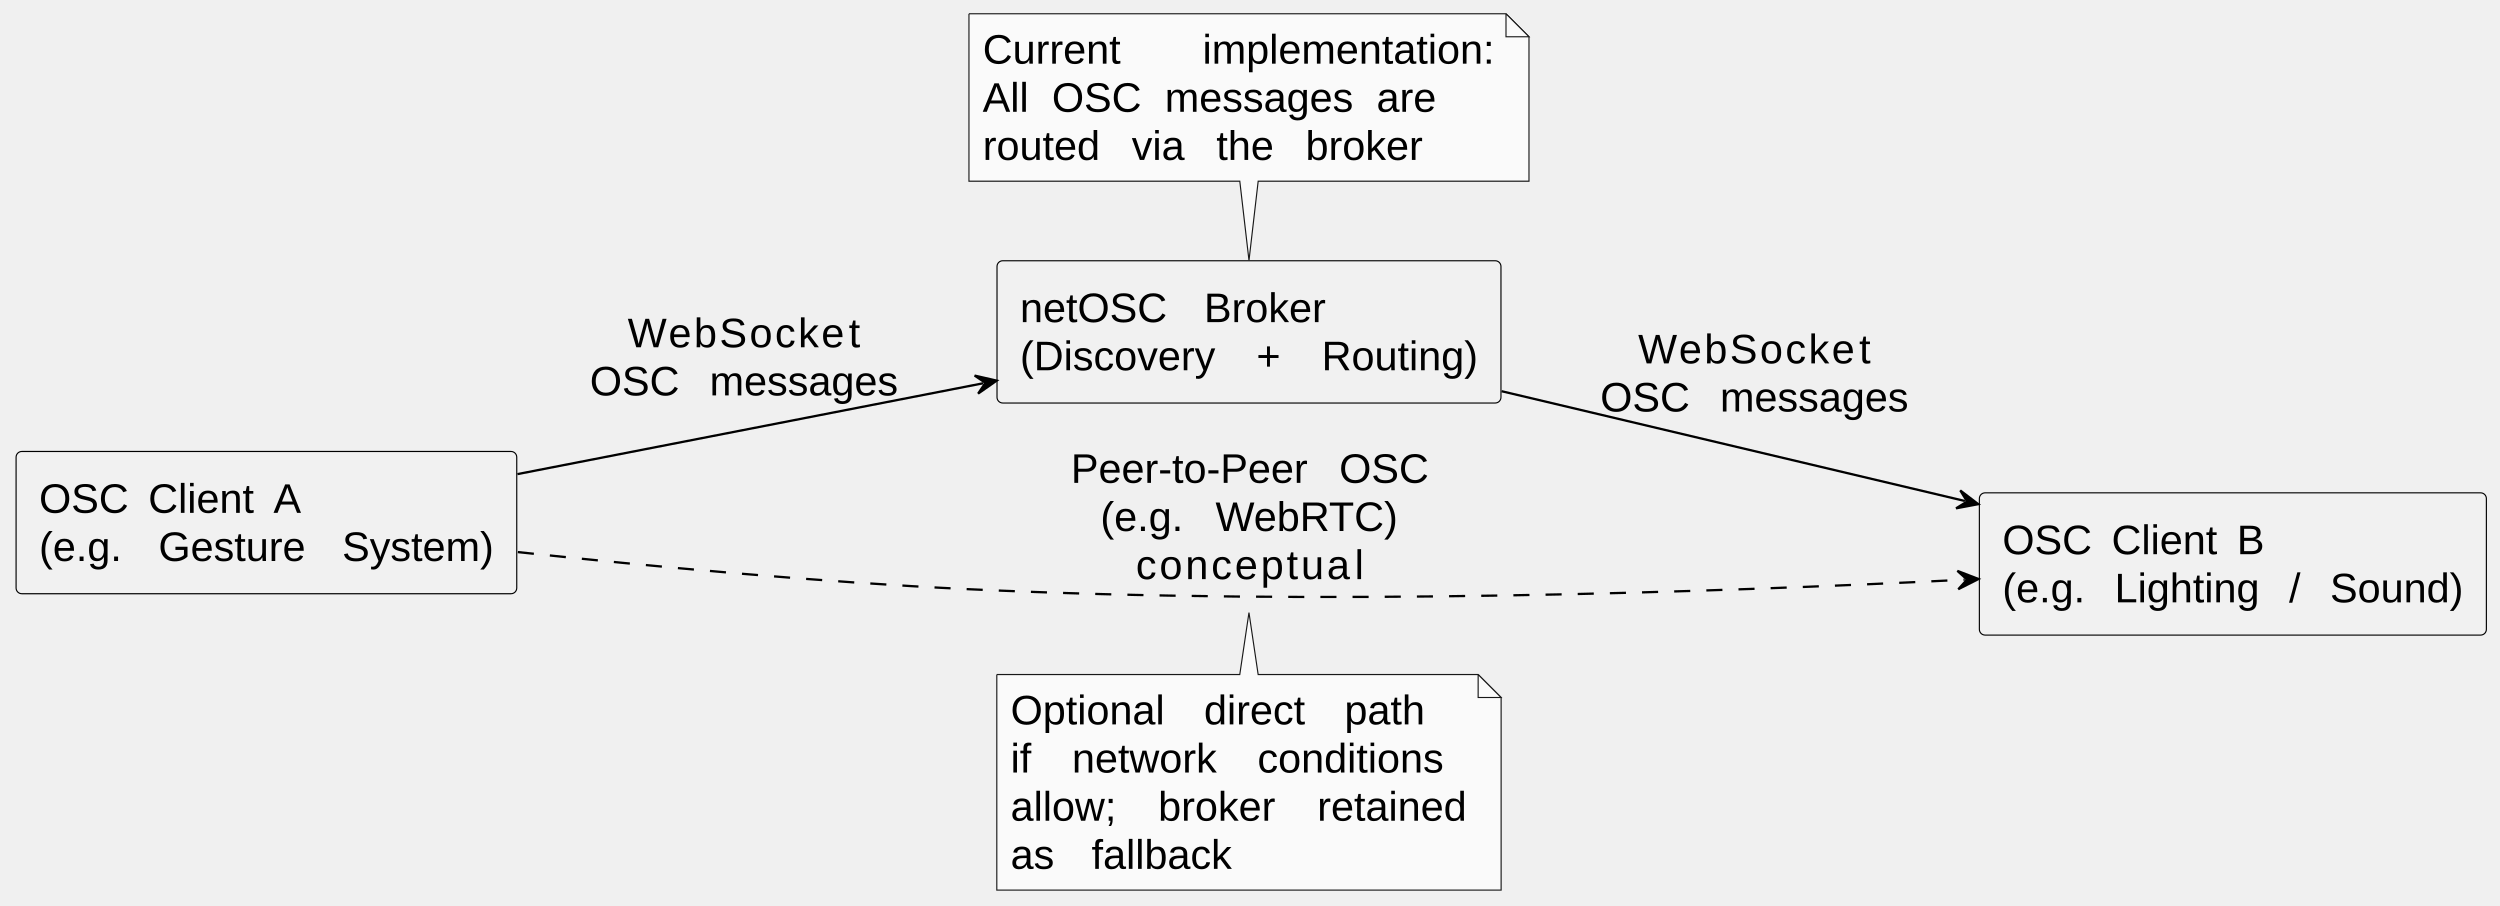
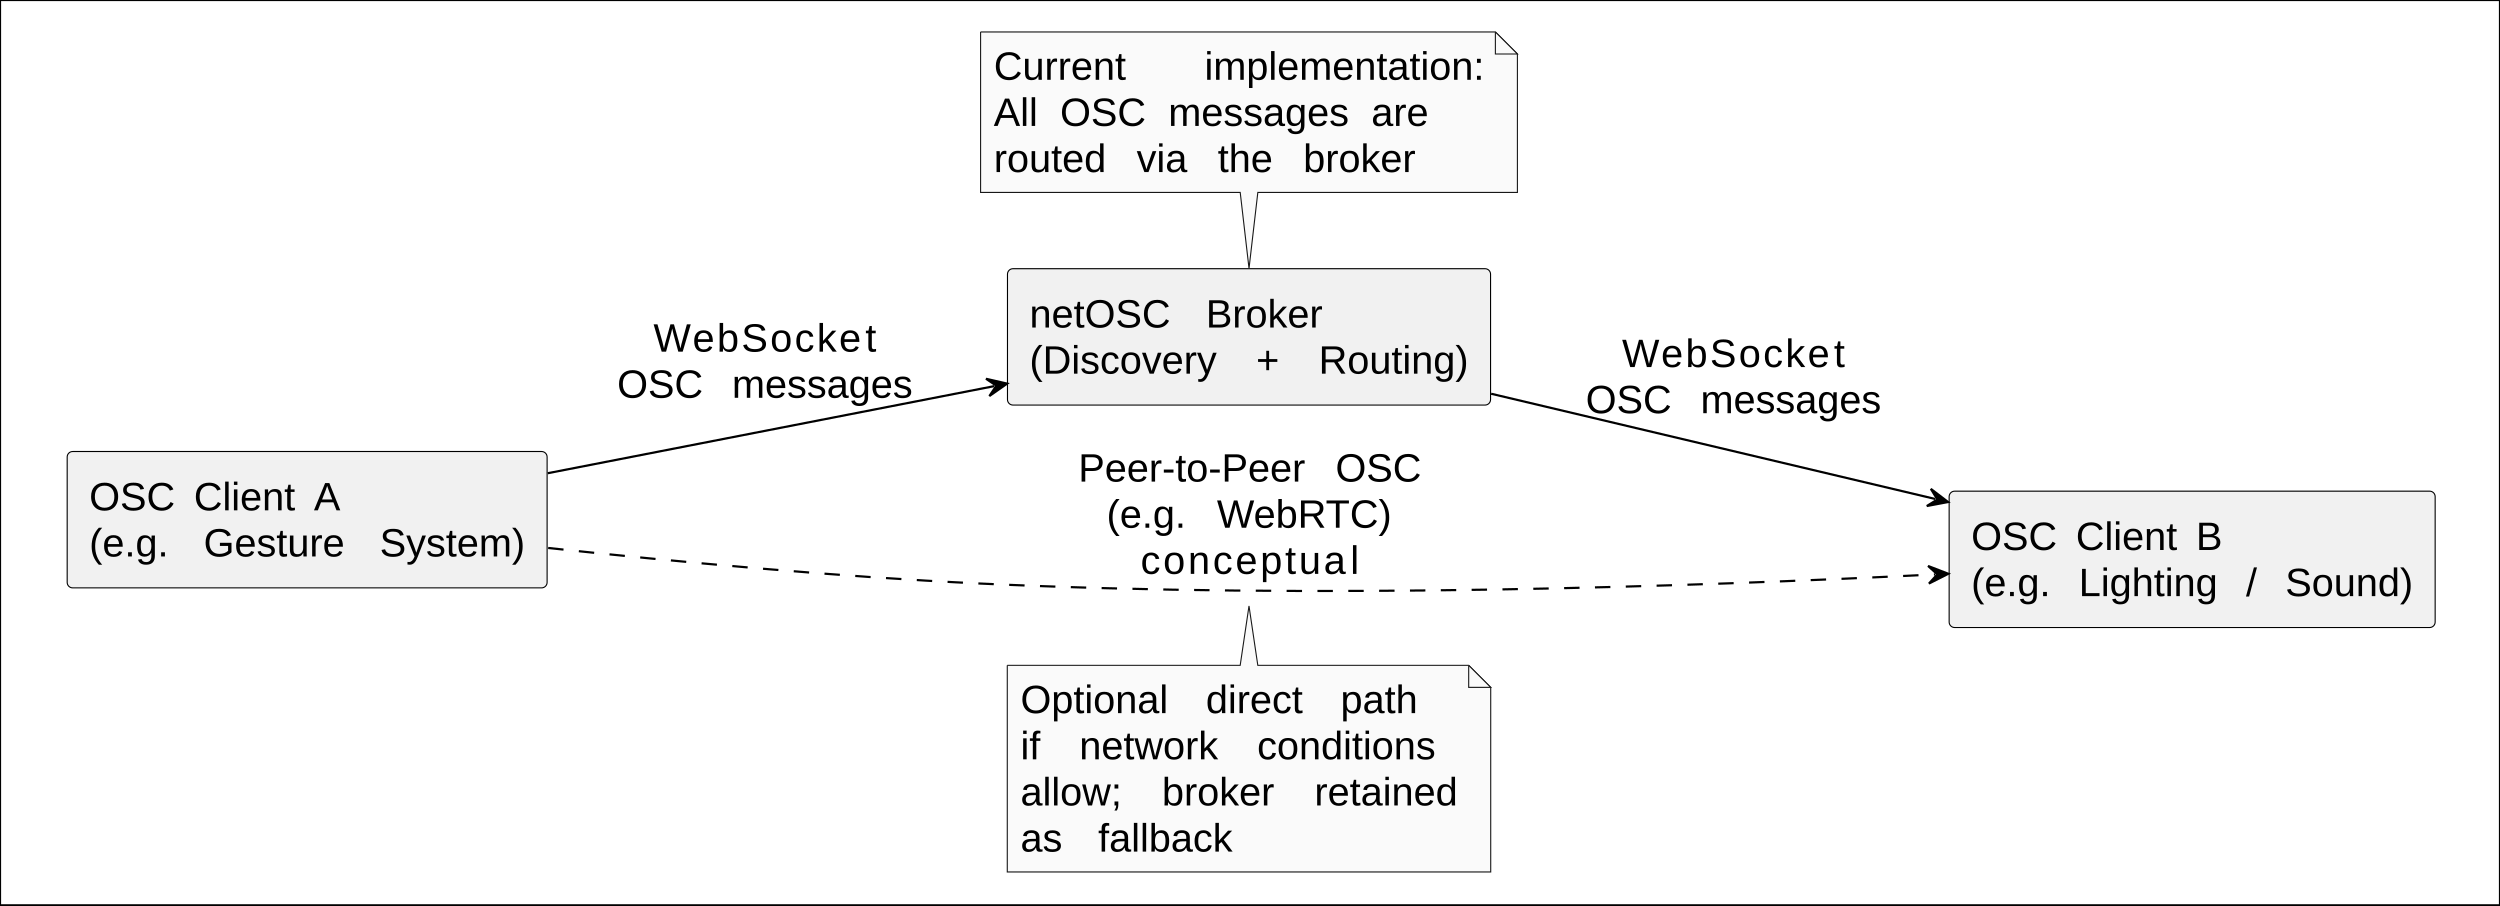
- <svg xmlns="http://www.w3.org/2000/svg" id="Layer_1" version="1.1" viewBox="0 0 1088 394">
+ <svg xmlns="http://www.w3.org/2000/svg" id="Layer_1" version="1.1" viewBox="0 0 1135.01 411.02">
  <defs>
    <style>
-       .st0 {
-         letter-spacing: .72em;
-       }
- 
-       .st1 {
-         letter-spacing: .72em;
-       }
- 
-       .st2, .st3, .st4, .st5 {
+       .st0, .st1, .st2, .st3, .st4 {
        stroke: #000;
      }

-       .st2, .st4 {
+       .st0, .st3 {
        fill: none;
      }

-       .st6 {
+       .st5, .st6, .st7, .st8 {
+         isolation: isolate;
+       }
+ 
+       .st5, .st6, .st8 {
        font-family: ArialMT, Arial;
        font-size: 18px;
-         isolation: isolate;
+       }
+ 
+       .st1 {
+         fill: #f1f1f1;
+       }
+ 
+       .st1, .st9 {
+         stroke-width: .5px;
+       }
+ 
+       .st2 {
+         fill: #fff;
+         stroke-miterlimit: 10;
+       }
+ 
+       .st6 {
+         letter-spacing: .06em;
      }

      .st3 {
-         fill: #f1f1f1;
-       }
- 
-       .st3, .st7 {
-         stroke-width: .5px;
+         stroke-dasharray: 7 7;
      }

      .st8 {
-         letter-spacing: .73em;
+         letter-spacing: .07em;
      }

      .st9 {
-         letter-spacing: .2em;
-       }
- 
-       .st10 {
-         letter-spacing: .62em;
-       }
- 
-       .st11 {
-         letter-spacing: .61em;
-       }
- 
-       .st12 {
-         letter-spacing: .45em;
-       }
- 
-       .st4 {
-         stroke-dasharray: 7 7;
-       }
- 
-       .st13 {
-         letter-spacing: .07em;
-       }
- 
-       .st14 {
-         letter-spacing: .19em;
-       }
- 
-       .st15 {
-         letter-spacing: 1.7em;
-       }
- 
-       .st16 {
-         letter-spacing: .44em;
-       }
- 
-       .st17 {
-         letter-spacing: .49em;
-       }
- 
-       .st18 {
-         letter-spacing: .28em;
-       }
- 
-       .st19 {
-         letter-spacing: .48em;
-       }
- 
-       .st20 {
-         letter-spacing: .61em;
-       }
- 
-       .st21 {
-         letter-spacing: .67em;
-       }
- 
-       .st22 {
-         letter-spacing: .06em;
-       }
- 
-       .st23 {
-         letter-spacing: .5em;
-       }
- 
-       .st24 {
-         letter-spacing: .71em;
-       }
- 
-       .st7 {
        fill: #fafafa;
        stroke: #181818;
      }
    </style>
  </defs>
+   <rect class="st2" width="1135.01" height="411.02" />
  <g id="ent0002">
-     <rect class="st3" x="7" y="196.48" width="217.89" height="61.91" rx="2.5" ry="2.5" />
-     <text class="st6" transform="translate(17 223.19)">
-       <tspan x="0" y="0">OSC</tspan>
-       <tspan class="st14" x="39.01" y="0"> </tspan>
-       <tspan x="47.5" y="0">Client</tspan>
-       <tspan class="st14" x="93.52" y="0"> </tspan>
-       <tspan x="102.02" y="0">A</tspan>
-     </text>
-     <text class="st6" transform="translate(17 244.14)">
-       <tspan x="0" y="0">(e.g.</tspan>
-       <tspan class="st20" x="36.02" y="0"> </tspan>
-       <tspan x="51.94" y="0">Gesture</tspan>
-       <tspan class="st20" x="115.97" y="0"> </tspan>
-       <tspan x="131.89" y="0">System)</tspan>
-     </text>
+     <rect class="st1" x="30.5" y="204.99" width="217.89" height="61.91" rx="2.5" ry="2.5" />
+     <g class="st7">
+       <g class="st7">
+         <text class="st5" transform="translate(40.5 231.7)">
+           <tspan x="0" y="0">OSC</tspan>
+         </text>
+       </g>
+       <g class="st7">
+         <text class="st5" transform="translate(88 231.7)">
+           <tspan x="0" y="0">Client</tspan>
+         </text>
+       </g>
+       <g class="st7">
+         <text class="st5" transform="translate(142.52 231.7)">
+           <tspan x="0" y="0">A</tspan>
+         </text>
+       </g>
+     </g>
+     <g class="st7">
+       <g class="st7">
+         <text class="st5" transform="translate(40.5 252.65)">
+           <tspan x="0" y="0">(e.g.</tspan>
+         </text>
+       </g>
+       <g class="st7">
+         <text class="st5" transform="translate(92.44 252.65)">
+           <tspan x="0" y="0">Gesture</tspan>
+         </text>
+       </g>
+       <g class="st7">
+         <text class="st5" transform="translate(172.39 252.65)">
+           <tspan x="0" y="0">System)</tspan>
+         </text>
+       </g>
+     </g>
  </g>
  <g id="ent0003">
-     <rect class="st3" x="861.42" y="214.48" width="220.65" height="61.91" rx="2.5" ry="2.5" />
-     <text class="st6" transform="translate(871.42 241.19)">
-       <tspan x="0" y="0">OSC</tspan>
-       <tspan class="st9" x="39.01" y="0"> </tspan>
-       <tspan x="47.52" y="0">Client</tspan>
-       <tspan class="st9" x="93.54" y="0"> </tspan>
-       <tspan x="102.06" y="0">B</tspan>
-     </text>
-     <text class="st6" transform="translate(871.42 262.14)">
-       <tspan x="0" y="0">(e.g.</tspan>
-       <tspan class="st16" x="36.02" y="0"> </tspan>
-       <tspan x="48.86" y="0">Lighting</tspan>
-       <tspan class="st16" x="111.92" y="0"> </tspan>
-       <tspan x="124.76" y="0">/</tspan>
-       <tspan class="st16" x="129.76" y="0"> </tspan>
-       <tspan x="142.61" y="0">Sound)</tspan>
-     </text>
+     <rect class="st1" x="884.92" y="222.99" width="220.65" height="61.91" rx="2.5" ry="2.5" />
+     <g class="st7">
+       <g class="st7">
+         <text class="st5" transform="translate(894.92 249.7)">
+           <tspan x="0" y="0">OSC</tspan>
+         </text>
+       </g>
+       <g class="st7">
+         <text class="st5" transform="translate(942.44 249.7)">
+           <tspan x="0" y="0">Client</tspan>
+         </text>
+       </g>
+       <g class="st7">
+         <text class="st5" transform="translate(996.98 249.7)">
+           <tspan x="0" y="0">B</tspan>
+         </text>
+       </g>
+     </g>
+     <g class="st7">
+       <g class="st7">
+         <text class="st5" transform="translate(894.92 270.65)">
+           <tspan x="0" y="0">(e.g.</tspan>
+         </text>
+       </g>
+       <g class="st7">
+         <text class="st5" transform="translate(943.78 270.65)">
+           <tspan x="0" y="0">Lighting</tspan>
+         </text>
+       </g>
+       <g class="st7">
+         <text class="st5" transform="translate(1019.68 270.65)">
+           <tspan x="0" y="0">/</tspan>
+         </text>
+       </g>
+       <g class="st7">
+         <text class="st5" transform="translate(1037.53 270.65)">
+           <tspan x="0" y="0">Sound)</tspan>
+         </text>
+       </g>
+     </g>
  </g>
  <g id="ent0004">
-     <rect class="st3" x="433.9" y="113.48" width="219.32" height="61.91" rx="2.5" ry="2.5" />
-     <text class="st6" transform="translate(443.9 140.19)">
-       <tspan x="0" y="0">netOSC</tspan>
-       <tspan class="st11" x="64.03" y="0"> </tspan>
-       <tspan x="80.07" y="0">Broker</tspan>
-     </text>
-     <text class="st6" transform="translate(443.9 161.14)">
-       <tspan x="0" y="0">(Discovery</tspan>
-       <tspan class="st0" x="85.01" y="0"> </tspan>
-       <tspan x="102.89" y="0">+</tspan>
-       <tspan class="st1" x="113.4" y="0"> </tspan>
-       <tspan x="131.28" y="0">Routing)</tspan>
-     </text>
+     <rect class="st1" x="457.4" y="121.99" width="219.32" height="61.91" rx="2.5" ry="2.5" />
+     <g class="st7">
+       <g class="st7">
+         <text class="st5" transform="translate(467.4 148.7)">
+           <tspan x="0" y="0">netOSC</tspan>
+         </text>
+       </g>
+       <g class="st7">
+         <text class="st5" transform="translate(547.47 148.7)">
+           <tspan x="0" y="0">Broker</tspan>
+         </text>
+       </g>
+     </g>
+     <g class="st7">
+       <g class="st7">
+         <text class="st5" transform="translate(467.4 169.65)">
+           <tspan x="0" y="0">(Discovery</tspan>
+         </text>
+       </g>
+       <g class="st7">
+         <text class="st5" transform="translate(570.29 169.65)">
+           <tspan x="0" y="0">+</tspan>
+         </text>
+       </g>
+       <g class="st7">
+         <text class="st5" transform="translate(598.68 169.65)">
+           <tspan x="0" y="0">Routing)</tspan>
+         </text>
+       </g>
+     </g>
  </g>
  <g id="ent0009">
-     <path class="st7" d="M421.69,6v72.86h117.87l4,34.5,4-34.5h117.85V16l-10-10h-233.72" />
-     <path class="st7" d="M655.41,6v10h10l-10-10" />
-     <text class="st6" transform="translate(427.69 27.71)">
-       <tspan x="0" y="0">Current</tspan>
-       <tspan class="st15" x="60.02" y="0"> </tspan>
-       <tspan x="95.66" y="0">implementation:</tspan>
-     </text>
-     <text class="st6" transform="translate(427.66 48.66)">
-       <tspan x="0" y="0">All</tspan>
-       <tspan class="st18" x="20" y="0"> </tspan>
-       <tspan x="30.12" y="0">OSC</tspan>
-       <tspan class="st18" x="69.13" y="0"> </tspan>
-       <tspan x="79.25" y="0">messages</tspan>
-       <tspan class="st18" x="161.29" y="0"> </tspan>
-       <tspan x="171.4" y="0">are</tspan>
-     </text>
-     <text class="st6" transform="translate(427.69 69.61)">
-       <tspan x="0" y="0">routed</tspan>
-       <tspan class="st17" x="51.04" y="0"> </tspan>
-       <tspan x="64.84" y="0">via</tspan>
-       <tspan class="st17" x="87.85" y="0"> </tspan>
-       <tspan x="101.66" y="0">the</tspan>
-       <tspan class="st17" x="126.68" y="0"> </tspan>
-       <tspan x="140.48" y="0">broker</tspan>
-     </text>
+     <path class="st9" d="M445.19,14.51v72.86h117.87l4,34.5,4-34.5h117.85V24.51l-10-10h-233.72" />
+     <path class="st9" d="M678.91,14.51v10h10l-10-10" />
+     <g class="st7">
+       <g class="st7">
+         <text class="st5" transform="translate(451.19 36.22)">
+           <tspan x="0" y="0">Current</tspan>
+         </text>
+       </g>
+       <g class="st7">
+         <text class="st5" transform="translate(546.85 36.22)">
+           <tspan x="0" y="0">implementation:</tspan>
+         </text>
+       </g>
+     </g>
+     <g class="st7">
+       <g class="st7">
+         <text class="st5" transform="translate(451.16 57.17)">
+           <tspan x="0" y="0">All</tspan>
+         </text>
+       </g>
+       <g class="st7">
+         <text class="st5" transform="translate(481.28 57.17)">
+           <tspan x="0" y="0">OSC</tspan>
+         </text>
+       </g>
+       <g class="st7">
+         <text class="st5" transform="translate(530.41 57.17)">
+           <tspan x="0" y="0">messages</tspan>
+         </text>
+       </g>
+       <g class="st7">
+         <text class="st5" transform="translate(622.56 57.17)">
+           <tspan x="0" y="0">are</tspan>
+         </text>
+       </g>
+     </g>
+     <g class="st7">
+       <g class="st7">
+         <text class="st5" transform="translate(451.19 78.12)">
+           <tspan x="0" y="0">routed</tspan>
+         </text>
+       </g>
+       <g class="st7">
+         <text class="st5" transform="translate(516.03 78.12)">
+           <tspan x="0" y="0">via</tspan>
+         </text>
+       </g>
+       <g class="st7">
+         <text class="st5" transform="translate(552.85 78.12)">
+           <tspan x="0" y="0">the</tspan>
+         </text>
+       </g>
+       <g class="st7">
+         <text class="st5" transform="translate(591.67 78.12)">
+           <tspan x="0" y="0">broker</tspan>
+         </text>
+       </g>
+     </g>
  </g>
  <g id="ent0012">
-     <path class="st7" d="M433.81,293.56v93.81h219.48v-83.81l-10-10h-95.74l-4-26.96-4,26.96h-105.74" />
-     <path class="st7" d="M643.29,293.56v10h10l-10-10" />
-     <text class="st6" transform="translate(439.81 315.26)">
-       <tspan x="0" y="0">Optional</tspan>
-       <tspan class="st21" x="67.04" y="0"> </tspan>
-       <tspan x="84.16" y="0">direct</tspan>
-       <tspan class="st21" x="128.18" y="0"> </tspan>
-       <tspan x="145.29" y="0">path</tspan>
-     </text>
-     <text class="st6" transform="translate(439.81 336.22)">
-       <tspan x="0" y="0">if</tspan>
-       <tspan class="st24" x="9" y="0"> </tspan>
-       <tspan x="26.7" y="0">network</tspan>
-       <tspan class="st24" x="89.73" y="0"> </tspan>
-       <tspan x="107.43" y="0">conditions</tspan>
-     </text>
-     <text class="st6" transform="translate(439.81 357.17)">
-       <tspan x="0" y="0">allow;</tspan>
-       <tspan class="st8" x="46.02" y="0"> </tspan>
-       <tspan x="64.22" y="0">broker</tspan>
-       <tspan class="st8" x="115.24" y="0"> </tspan>
-       <tspan x="133.44" y="0">retained</tspan>
-     </text>
-     <text class="st6" transform="translate(439.81 378.12)">
-       <tspan x="0" y="0">as</tspan>
-       <tspan class="st10" x="19.01" y="0"> </tspan>
-       <tspan x="35.24" y="0">fallback</tspan>
-     </text>
+     <path class="st9" d="M457.31,302.07v93.81h219.48v-83.81l-10-10h-95.74l-4-26.96-4,26.96h-105.74" />
+     <path class="st9" d="M666.79,302.07v10h10l-10-10" />
+     <g class="st7">
+       <g class="st7">
+         <text class="st5" transform="translate(463.31 323.77)">
+           <tspan x="0" y="0">Optional</tspan>
+         </text>
+       </g>
+       <g class="st7">
+         <text class="st5" transform="translate(547.47 323.77)">
+           <tspan x="0" y="0">direct</tspan>
+         </text>
+       </g>
+       <g class="st7">
+         <text class="st5" transform="translate(608.6 323.77)">
+           <tspan x="0" y="0">path</tspan>
+         </text>
+       </g>
+     </g>
+     <g class="st7">
+       <g class="st7">
+         <text class="st5" transform="translate(463.31 344.73)">
+           <tspan x="0" y="0">if</tspan>
+         </text>
+       </g>
+       <g class="st7">
+         <text class="st5" transform="translate(490.01 344.73)">
+           <tspan x="0" y="0">network</tspan>
+         </text>
+       </g>
+       <g class="st7">
+         <text class="st5" transform="translate(570.74 344.73)">
+           <tspan x="0" y="0">conditions</tspan>
+         </text>
+       </g>
+     </g>
+     <g class="st7">
+       <g class="st7">
+         <text class="st5" transform="translate(463.31 365.68)">
+           <tspan x="0" y="0">allow;</tspan>
+         </text>
+       </g>
+       <g class="st7">
+         <text class="st5" transform="translate(527.53 365.68)">
+           <tspan x="0" y="0">broker</tspan>
+         </text>
+       </g>
+       <g class="st7">
+         <text class="st5" transform="translate(596.75 365.68)">
+           <tspan x="0" y="0">retained</tspan>
+         </text>
+       </g>
+     </g>
+     <g class="st7">
+       <g class="st7">
+         <text class="st5" transform="translate(463.31 386.63)">
+           <tspan x="0" y="0">as</tspan>
+         </text>
+       </g>
+       <g class="st7">
+         <text class="st5" transform="translate(498.55 386.63)">
+           <tspan x="0" y="0">fallback</tspan>
+         </text>
+       </g>
+     </g>
  </g>
  <g id="lnk5">
-     <path id="ClientA-to-Broker" class="st2" d="M225.18,206.33c63.9-12.46,138.67-27.04,202.68-39.53" />
-     <polygon class="st5" points="433.75 165.65 424.15 163.45 428.84 166.61 425.68 171.3 433.75 165.65" />
-     <text class="st6" transform="translate(273.17 151.14)">
-       <tspan class="st22" x="0" y="0">WebSocke</tspan>
-       <tspan x="96.19" y="0">t</tspan>
-     </text>
-     <text class="st6" transform="translate(256.69 172.09)">
-       <tspan x="0" y="0">OSC</tspan>
-       <tspan class="st12" x="39.01" y="0"> </tspan>
-       <tspan x="52.12" y="0">messages</tspan>
-     </text>
+     <path id="ClientA-to-Broker" class="st0" d="M248.68,214.84c63.9-12.46,138.67-27.04,202.68-39.53" />
+     <polygon class="st4" points="457.25 174.16 447.65 171.96 452.34 175.12 449.18 179.81 457.25 174.16" />
+     <g class="st7">
+       <g class="st7">
+         <text class="st6" transform="translate(296.67 159.65)">
+           <tspan x="0" y="0">WebSocke</tspan>
+         </text>
+       </g>
+       <g class="st7">
+         <text class="st5" transform="translate(392.86 159.65)">
+           <tspan x="0" y="0">t</tspan>
+         </text>
+       </g>
+     </g>
+     <g class="st7">
+       <g class="st7">
+         <text class="st5" transform="translate(280.19 180.6)">
+           <tspan x="0" y="0">OSC</tspan>
+         </text>
+       </g>
+       <g class="st7">
+         <text class="st5" transform="translate(332.31 180.6)">
+           <tspan x="0" y="0">messages</tspan>
+         </text>
+       </g>
+     </g>
  </g>
  <g id="lnk6">
-     <path id="Broker-to-ClientB" class="st2" d="M653.48,170.25c63.63,15.08,137.85,32.67,201.63,47.78" />
-     <polygon class="st5" points="860.95 219.41 853.11 213.44 856.08 218.26 851.27 221.23 860.95 219.41" />
-     <text class="st6" transform="translate(712.9 158.14)">
-       <tspan class="st22" x="0" y="0">WebSocke</tspan>
-       <tspan x="96.19" y="0">t</tspan>
-     </text>
-     <text class="st6" transform="translate(696.42 179.09)">
-       <tspan x="0" y="0">OSC</tspan>
-       <tspan class="st12" x="39.01" y="0"> </tspan>
-       <tspan x="52.12" y="0">messages</tspan>
-     </text>
+     <path id="Broker-to-ClientB" class="st0" d="M676.98,178.76c63.63,15.08,137.85,32.67,201.63,47.78" />
+     <polygon class="st4" points="884.45 227.92 876.61 221.95 879.58 226.77 874.77 229.74 884.45 227.92" />
+     <g class="st7">
+       <g class="st7">
+         <text class="st6" transform="translate(736.4 166.65)">
+           <tspan x="0" y="0">WebSocke</tspan>
+         </text>
+       </g>
+       <g class="st7">
+         <text class="st5" transform="translate(832.59 166.65)">
+           <tspan x="0" y="0">t</tspan>
+         </text>
+       </g>
+     </g>
+     <g class="st7">
+       <g class="st7">
+         <text class="st5" transform="translate(719.92 187.6)">
+           <tspan x="0" y="0">OSC</tspan>
+         </text>
+       </g>
+       <g class="st7">
+         <text class="st5" transform="translate(772.04 187.6)">
+           <tspan x="0" y="0">messages</tspan>
+         </text>
+       </g>
+     </g>
  </g>
  <g id="lnk7">
-     <path id="ClientA-to-ClientB" class="st4" d="M225.37,240.27c58.13,6.25,131.03,13.06,196.32,16.16,152.26,7.23,322.49,1.44,433.36-4.15" />
-     <polygon class="st5" points="861.04 251.98 851.85 248.44 856.05 252.23 852.25 256.43 861.04 251.98" />
-     <text class="st6" transform="translate(466.06 210.14)">
-       <tspan x="0" y="0">Peer-to-Peer</tspan>
-       <tspan class="st19" x="103.04" y="0"> </tspan>
-       <tspan x="116.75" y="0">OSC</tspan>
-     </text>
-     <text class="st6" transform="translate(478.9 231.09)">
-       <tspan x="0" y="0">(e.g.</tspan>
-       <tspan class="st23" x="36.02" y="0"> </tspan>
-       <tspan x="50.08" y="0">WebRTC)</tspan>
-     </text>
-     <text class="st6" transform="translate(494.33 252.04)">
-       <tspan class="st13" x="0" y="0">conceptua</tspan>
-       <tspan x="95.21" y="0">l</tspan>
-     </text>
+     <path id="ClientA-to-ClientB" class="st3" d="M248.87,248.78c58.13,6.25,131.03,13.06,196.32,16.16,152.26,7.23,322.49,1.44,433.36-4.15" />
+     <polygon class="st4" points="884.54 260.49 875.35 256.95 879.55 260.74 875.75 264.94 884.54 260.49" />
+     <g class="st7">
+       <g class="st7">
+         <text class="st5" transform="translate(489.56 218.65)">
+           <tspan x="0" y="0">Peer-to-Peer</tspan>
+         </text>
+       </g>
+       <g class="st7">
+         <text class="st5" transform="translate(606.31 218.65)">
+           <tspan x="0" y="0">OSC</tspan>
+         </text>
+       </g>
+     </g>
+     <g class="st7">
+       <g class="st7">
+         <text class="st5" transform="translate(502.4 239.6)">
+           <tspan x="0" y="0">(e.g.</tspan>
+         </text>
+       </g>
+       <g class="st7">
+         <text class="st5" transform="translate(552.48 239.6)">
+           <tspan x="0" y="0">WebRTC)</tspan>
+         </text>
+       </g>
+     </g>
+     <g class="st7">
+       <g class="st7">
+         <text class="st8" transform="translate(517.83 260.55)">
+           <tspan x="0" y="0">conceptua</tspan>
+         </text>
+       </g>
+       <g class="st7">
+         <text class="st5" transform="translate(613.04 260.55)">
+           <tspan x="0" y="0">l</tspan>
+         </text>
+       </g>
+     </g>
  </g>
</svg>
